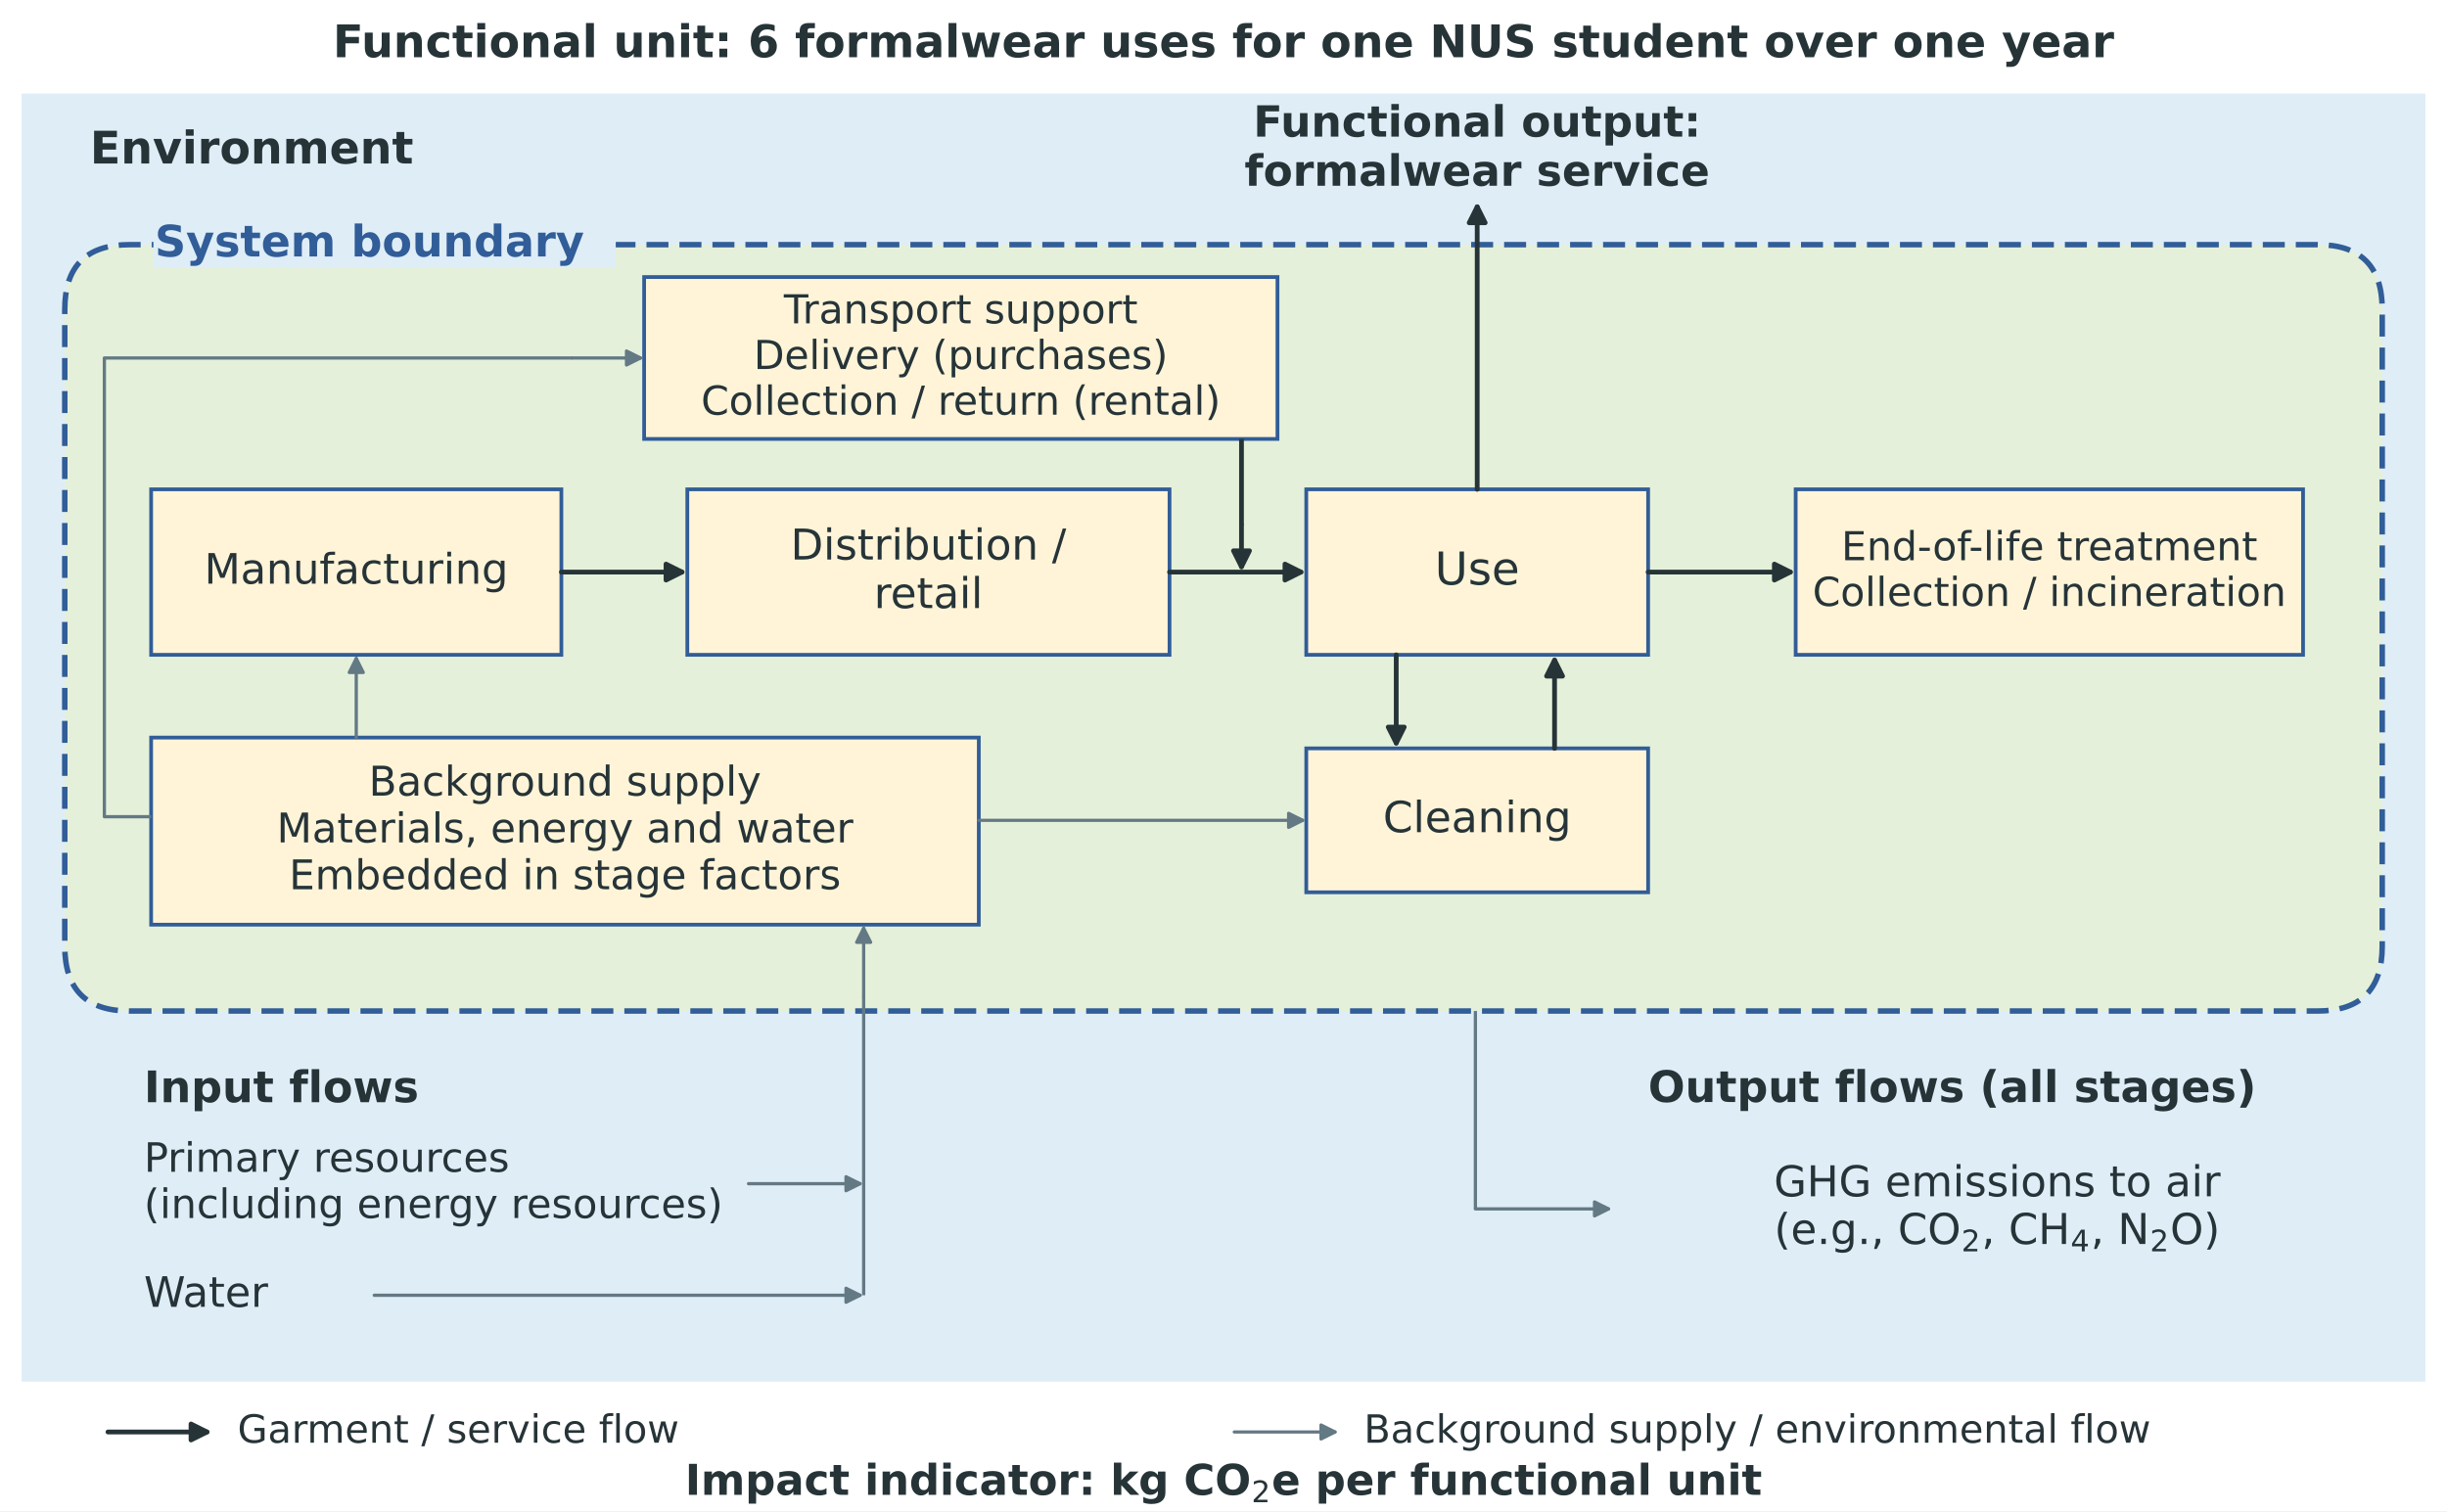
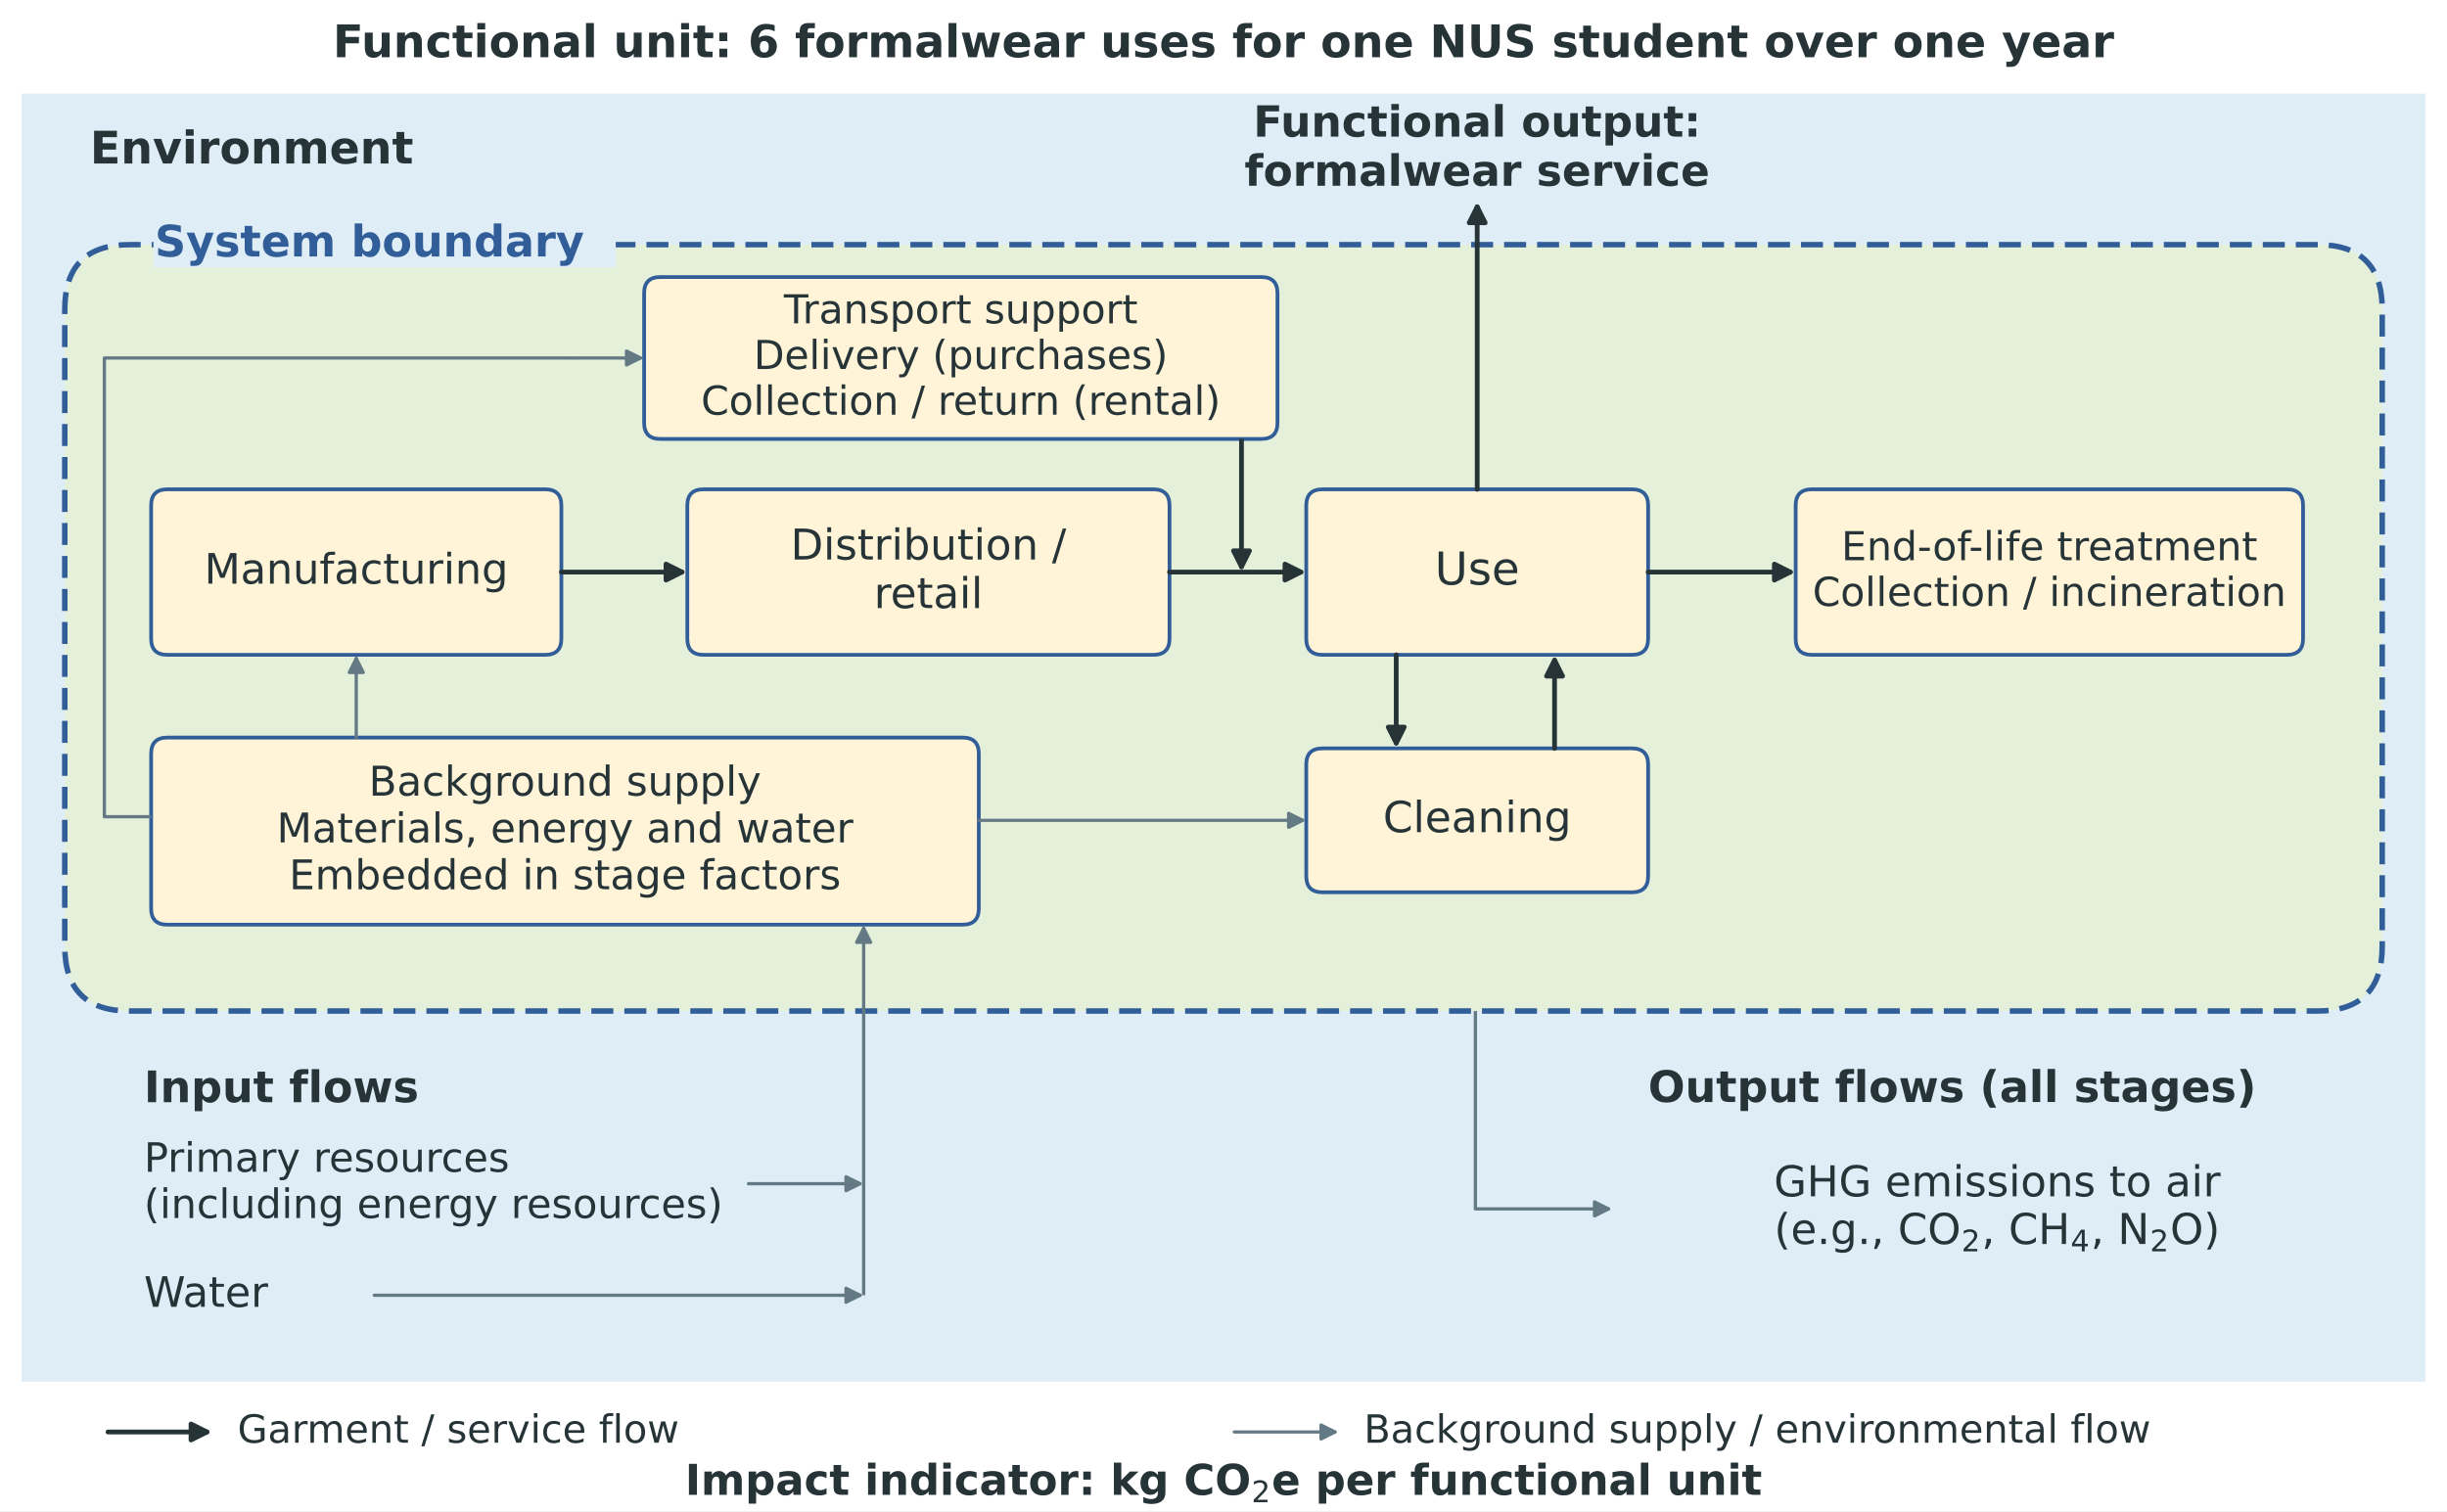
<svg xmlns="http://www.w3.org/2000/svg" width="489.6pt" height="302.4pt" viewBox="0 0 489.6 302.4" version="1.1">
  <defs>
    <style type="text/css">*{stroke-linejoin: round; stroke-linecap: butt}</style>
  </defs>
  <g id="figure_1">
    <g id="patch_1">
      <path d="M 0 302.4 L 489.6 302.4 L 489.6 0 L 0 0 z " style="fill: #ffffff" />
    </g>
    <g id="axes_1">
      <g id="patch_2">
        <path d="M 4.32 276.48 L 485.28 276.48 L 485.28 18.72 L 4.32 18.72 z " clip-path="url(#p60957f45a7)" style="fill: #dfedf7" />
      </g>
      <g id="patch_3">
        <path d="M 25.92 202.32 L 463.68 202.32 Q 476.64 202.32 476.64 189.36 L 476.64 61.92 Q 476.64 48.96 463.68 48.96 L 25.92 48.96 Q 12.96 48.96 12.96 61.92 L 12.96 189.36 Q 12.96 202.32 25.92 202.32 z " clip-path="url(#p60957f45a7)" style="fill: #e5f0da; stroke-dasharray: 4.4,2.2; stroke-dashoffset: 0; stroke: #315d98; stroke-width: 1.1; stroke-linejoin: miter" />
      </g>
      <g id="patch_4">
-         <path d="M 30.24 131.04 L 112.32 131.04 L 112.32 97.92 L 30.24 97.92 z " clip-path="url(#p60957f45a7)" style="fill: #fff4d8; stroke: #315d98; stroke-width: 0.75; stroke-linejoin: miter" />
+         <path d="M 33.48 131.04 L 109.08 131.04 Q 112.32 131.04 112.32 127.8 L 112.32 101.16 Q 112.32 97.92 109.08 97.92 L 33.48 97.92 Q 30.24 97.92 30.24 101.16 L 30.24 127.8 Q 30.24 131.04 33.48 131.04 z " clip-path="url(#p60957f45a7)" style="fill: #fff4d8; stroke: #315d98; stroke-width: 0.75; stroke-linejoin: miter" />
      </g>
      <g id="patch_5">
-         <path d="M 137.52 131.04 L 234 131.04 L 234 97.92 L 137.52 97.92 z " clip-path="url(#p60957f45a7)" style="fill: #fff4d8; stroke: #315d98; stroke-width: 0.75; stroke-linejoin: miter" />
+         <path d="M 140.76 131.04 L 230.76 131.04 Q 234 131.04 234 127.8 L 234 101.16 Q 234 97.92 230.76 97.92 L 140.76 97.92 Q 137.52 97.92 137.52 101.16 L 137.52 127.8 Q 137.52 131.04 140.76 131.04 z " clip-path="url(#p60957f45a7)" style="fill: #fff4d8; stroke: #315d98; stroke-width: 0.75; stroke-linejoin: miter" />
      </g>
      <g id="patch_6">
-         <path d="M 261.36 131.04 L 329.76 131.04 L 329.76 97.92 L 261.36 97.92 z " clip-path="url(#p60957f45a7)" style="fill: #fff4d8; stroke: #315d98; stroke-width: 0.75; stroke-linejoin: miter" />
+         <path d="M 264.6 131.04 L 326.52 131.04 Q 329.76 131.04 329.76 127.8 L 329.76 101.16 Q 329.76 97.92 326.52 97.92 L 264.6 97.92 Q 261.36 97.92 261.36 101.16 L 261.36 127.8 Q 261.36 131.04 264.6 131.04 z " clip-path="url(#p60957f45a7)" style="fill: #fff4d8; stroke: #315d98; stroke-width: 0.75; stroke-linejoin: miter" />
      </g>
      <g id="patch_7">
-         <path d="M 359.28 131.04 L 460.8 131.04 L 460.8 97.92 L 359.28 97.92 z " clip-path="url(#p60957f45a7)" style="fill: #fff4d8; stroke: #315d98; stroke-width: 0.75; stroke-linejoin: miter" />
+         <path d="M 362.52 131.04 L 457.56 131.04 Q 460.8 131.04 460.8 127.8 L 460.8 101.16 Q 460.8 97.92 457.56 97.92 L 362.52 97.92 Q 359.28 97.92 359.28 101.16 L 359.28 127.8 Q 359.28 131.04 362.52 131.04 z " clip-path="url(#p60957f45a7)" style="fill: #fff4d8; stroke: #315d98; stroke-width: 0.75; stroke-linejoin: miter" />
      </g>
      <g id="patch_8">
-         <path d="M 261.36 178.56 L 329.76 178.56 L 329.76 149.76 L 261.36 149.76 z " clip-path="url(#p60957f45a7)" style="fill: #fff4d8; stroke: #315d98; stroke-width: 0.75; stroke-linejoin: miter" />
+         <path d="M 264.6 178.56 L 326.52 178.56 Q 329.76 178.56 329.76 175.32 L 329.76 153 Q 329.76 149.76 326.52 149.76 L 264.6 149.76 Q 261.36 149.76 261.36 153 L 261.36 175.32 Q 261.36 178.56 264.6 178.56 z " clip-path="url(#p60957f45a7)" style="fill: #fff4d8; stroke: #315d98; stroke-width: 0.75; stroke-linejoin: miter" />
      </g>
      <g id="patch_9">
-         <path d="M 128.88 87.84 L 255.6 87.84 L 255.6 55.44 L 128.88 55.44 z " clip-path="url(#p60957f45a7)" style="fill: #fff4d8; stroke: #315d98; stroke-width: 0.75; stroke-linejoin: miter" />
+         <path d="M 132.12 87.84 L 252.36 87.84 Q 255.6 87.84 255.6 84.6 L 255.6 58.68 Q 255.6 55.44 252.36 55.44 L 132.12 55.44 Q 128.88 55.44 128.88 58.68 L 128.88 84.6 Q 128.88 87.84 132.12 87.84 z " clip-path="url(#p60957f45a7)" style="fill: #fff4d8; stroke: #315d98; stroke-width: 0.75; stroke-linejoin: miter" />
      </g>
      <g id="patch_10">
-         <path d="M 30.24 185.04 L 195.84 185.04 L 195.84 147.6 L 30.24 147.6 z " clip-path="url(#p60957f45a7)" style="fill: #fff4d8; stroke: #315d98; stroke-width: 0.75; stroke-linejoin: miter" />
+         <path d="M 33.48 185.04 L 192.6 185.04 Q 195.84 185.04 195.84 181.8 L 195.84 150.84 Q 195.84 147.6 192.6 147.6 L 33.48 147.6 Q 30.24 147.6 30.24 150.84 L 30.24 181.8 Q 30.24 185.04 33.48 185.04 z " clip-path="url(#p60957f45a7)" style="fill: #fff4d8; stroke: #315d98; stroke-width: 0.75; stroke-linejoin: miter" />
      </g>
      <g id="line2d_1">
        <path d="M 248.4 87.84 L 248.4 105.12 " clip-path="url(#p60957f45a7)" style="fill: none; stroke: #263438; stroke-width: 0.95" />
      </g>
      <g id="line2d_2">
        <path d="M 30.24 163.44 L 20.88 163.44 L 20.88 71.64 L 114.48 71.64 " clip-path="url(#p60957f45a7)" style="fill: none; stroke: #637984; stroke-width: 0.65" />
      </g>
      <g id="line2d_3">
        <path d="M 172.8 259.2 L 172.8 199.44 " clip-path="url(#p60957f45a7)" style="fill: none; stroke: #637984; stroke-width: 0.65" />
      </g>
      <g id="line2d_4">
        <path d="M 295.2 202.32 L 295.2 241.92 " clip-path="url(#p60957f45a7)" style="fill: none; stroke: #637984; stroke-width: 0.65" />
      </g>
      <g id="patch_11">
        <path d="M 112.32 114.48 Q 124.92 114.48 136.458 114.48 " clip-path="url(#p60957f45a7)" style="fill: none; stroke: #263438; stroke-width: 0.95; stroke-linecap: round" />
        <path d="M 133.258 112.88 L 136.458 114.48 L 133.258 116.08 z " clip-path="url(#p60957f45a7)" style="fill: #263438; stroke: #263438; stroke-width: 0.95; stroke-linecap: round" />
      </g>
      <g id="patch_12">
        <path d="M 234 114.48 Q 247.68 114.48 260.298 114.48 " clip-path="url(#p60957f45a7)" style="fill: none; stroke: #263438; stroke-width: 0.95; stroke-linecap: round" />
        <path d="M 257.098 112.88 L 260.298 114.48 L 257.098 116.08 z " clip-path="url(#p60957f45a7)" style="fill: #263438; stroke: #263438; stroke-width: 0.95; stroke-linecap: round" />
      </g>
      <g id="patch_13">
        <path d="M 329.76 114.48 Q 344.52 114.48 358.218 114.48 " clip-path="url(#p60957f45a7)" style="fill: none; stroke: #263438; stroke-width: 0.95; stroke-linecap: round" />
        <path d="M 355.018 112.88 L 358.218 114.48 L 355.018 116.08 z " clip-path="url(#p60957f45a7)" style="fill: #263438; stroke: #263438; stroke-width: 0.95; stroke-linecap: round" />
      </g>
      <g id="patch_14">
        <path d="M 279.36 131.04 Q 279.36 140.4 279.36 148.698 " clip-path="url(#p60957f45a7)" style="fill: none; stroke: #263438; stroke-width: 0.95; stroke-linecap: round" />
        <path d="M 280.96 145.498 L 279.36 148.698 L 277.76 145.498 z " clip-path="url(#p60957f45a7)" style="fill: #263438; stroke: #263438; stroke-width: 0.95; stroke-linecap: round" />
      </g>
      <g id="patch_15">
        <path d="M 311.04 149.76 Q 311.04 140.4 311.04 132.102 " clip-path="url(#p60957f45a7)" style="fill: none; stroke: #263438; stroke-width: 0.95; stroke-linecap: round" />
        <path d="M 309.44 135.302 L 311.04 132.102 L 312.64 135.302 z " clip-path="url(#p60957f45a7)" style="fill: #263438; stroke: #263438; stroke-width: 0.95; stroke-linecap: round" />
      </g>
      <g id="patch_16">
        <path d="M 248.4 105.12 Q 248.4 109.8 248.4 113.418 " clip-path="url(#p60957f45a7)" style="fill: none; stroke: #263438; stroke-width: 0.95; stroke-linecap: round" />
        <path d="M 250 110.218 L 248.4 113.418 L 246.8 110.218 z " clip-path="url(#p60957f45a7)" style="fill: #263438; stroke: #263438; stroke-width: 0.95; stroke-linecap: round" />
      </g>
      <g id="patch_17">
        <path d="M 71.28 147.6 Q 71.28 139.32 71.28 131.767 " clip-path="url(#p60957f45a7)" style="fill: none; stroke: #637984; stroke-width: 0.65; stroke-linecap: round" />
        <path d="M 69.88 134.567 L 71.28 131.767 L 72.68 134.567 z " clip-path="url(#p60957f45a7)" style="fill: #637984; stroke: #637984; stroke-width: 0.65; stroke-linecap: round" />
      </g>
      <g id="patch_18">
        <path d="M 195.84 164.16 Q 228.6 164.16 260.633 164.16 " clip-path="url(#p60957f45a7)" style="fill: none; stroke: #637984; stroke-width: 0.65; stroke-linecap: round" />
        <path d="M 257.833 162.76 L 260.633 164.16 L 257.833 165.56 z " clip-path="url(#p60957f45a7)" style="fill: #637984; stroke: #637984; stroke-width: 0.65; stroke-linecap: round" />
      </g>
      <g id="patch_19">
        <path d="M 114.48 71.64 Q 121.68 71.64 128.153 71.64 " clip-path="url(#p60957f45a7)" style="fill: none; stroke: #637984; stroke-width: 0.65; stroke-linecap: round" />
        <path d="M 125.353 70.24 L 128.153 71.64 L 125.353 73.04 z " clip-path="url(#p60957f45a7)" style="fill: #637984; stroke: #637984; stroke-width: 0.65; stroke-linecap: round" />
      </g>
      <g id="patch_20">
        <path d="M 295.56 97.92 Q 295.56 69.12 295.56 41.382 " clip-path="url(#p60957f45a7)" style="fill: none; stroke: #263438; stroke-width: 0.95; stroke-linecap: round" />
        <path d="M 293.96 44.582 L 295.56 41.382 L 297.16 44.582 z " clip-path="url(#p60957f45a7)" style="fill: #263438; stroke: #263438; stroke-width: 0.95; stroke-linecap: round" />
      </g>
      <g id="patch_21">
        <path d="M 172.8 199.44 Q 172.8 192.24 172.8 185.767 " clip-path="url(#p60957f45a7)" style="fill: none; stroke: #637984; stroke-width: 0.65; stroke-linecap: round" />
        <path d="M 171.4 188.567 L 172.8 185.767 L 174.2 188.567 z " clip-path="url(#p60957f45a7)" style="fill: #637984; stroke: #637984; stroke-width: 0.65; stroke-linecap: round" />
      </g>
      <g id="patch_22">
        <path d="M 149.76 236.88 Q 161.28 236.88 172.073 236.88 " clip-path="url(#p60957f45a7)" style="fill: none; stroke: #637984; stroke-width: 0.65; stroke-linecap: round" />
        <path d="M 169.273 235.48 L 172.073 236.88 L 169.273 238.28 z " clip-path="url(#p60957f45a7)" style="fill: #637984; stroke: #637984; stroke-width: 0.65; stroke-linecap: round" />
      </g>
      <g id="patch_23">
        <path d="M 74.88 259.2 Q 123.84 259.2 172.073 259.2 " clip-path="url(#p60957f45a7)" style="fill: none; stroke: #637984; stroke-width: 0.65; stroke-linecap: round" />
        <path d="M 169.273 257.8 L 172.073 259.2 L 169.273 260.6 z " clip-path="url(#p60957f45a7)" style="fill: #637984; stroke: #637984; stroke-width: 0.65; stroke-linecap: round" />
      </g>
      <g id="patch_24">
        <path d="M 295.2 241.92 Q 308.88 241.92 321.833 241.92 " clip-path="url(#p60957f45a7)" style="fill: none; stroke: #637984; stroke-width: 0.65; stroke-linecap: round" />
        <path d="M 319.033 240.52 L 321.833 241.92 L 319.033 243.32 z " clip-path="url(#p60957f45a7)" style="fill: #637984; stroke: #637984; stroke-width: 0.65; stroke-linecap: round" />
      </g>
      <g id="patch_25">
        <path d="M 21.6 286.56 Q 32.04 286.56 41.418 286.56 " clip-path="url(#p60957f45a7)" style="fill: none; stroke: #263438; stroke-width: 0.95; stroke-linecap: round" />
        <path d="M 38.218 284.96 L 41.418 286.56 L 38.218 288.16 z " clip-path="url(#p60957f45a7)" style="fill: #263438; stroke: #263438; stroke-width: 0.95; stroke-linecap: round" />
      </g>
      <g id="patch_26">
        <path d="M 246.96 286.56 Q 257.4 286.56 267.113 286.56 " clip-path="url(#p60957f45a7)" style="fill: none; stroke: #637984; stroke-width: 0.65; stroke-linecap: round" />
        <path d="M 264.313 285.16 L 267.113 286.56 L 264.313 287.96 z " clip-path="url(#p60957f45a7)" style="fill: #637984; stroke: #637984; stroke-width: 0.65; stroke-linecap: round" />
      </g>
      <g id="text_1">
        <text style="font-weight: 700; font-size: 9px; font-family: 'DejaVu Sans'; text-anchor: middle; fill: #263438" x="244.8" y="11.448" transform="rotate(-0 244.8 11.44828)">Functional unit: 6 formalwear uses for one NUS student over one year</text>
      </g>
      <g id="text_2">
        <text style="font-weight: 700; font-size: 9px; font-family: 'DejaVu Sans'; text-anchor: start; fill: #263438" x="18" y="32.723" transform="rotate(-0 18 32.72344)">Environment</text>
      </g>
      <g id="text_3">
        <g id="patch_27">
          <path d="M 30.699 53.465 L 123.198 53.465 L 123.198 44.455 L 30.699 44.455 z " style="fill: #dfedf7" />
        </g>
        <text style="font-weight: 700; font-size: 8.7px; font-family: 'DejaVu Sans'; text-anchor: start; fill: #315d98" x="30.96" y="51.327" transform="rotate(-0 30.96 51.32667)"> System boundary </text>
      </g>
      <g id="text_4">
        <text style="font-size: 8.4px; font-family: 'DejaVu Sans'; text-anchor: middle; fill: #263438" x="71.28" y="116.798" transform="rotate(-0 71.28 116.7979)">Manufacturing</text>
      </g>
      <g id="text_5">
        <text style="font-size: 8.5px; font-family: 'DejaVu Sans'; fill: #263438" transform="translate(158.1841 111.9695)">Distribution /</text>
        <text style="font-size: 8.5px; font-family: 'DejaVu Sans'; fill: #263438" transform="translate(174.8614 121.6814)">retail</text>
      </g>
      <g id="text_6">
        <text style="font-size: 9.1px; font-family: 'DejaVu Sans'; text-anchor: middle; fill: #263438" x="295.56" y="116.991" transform="rotate(-0 295.56 116.991)">Use</text>
      </g>
      <g id="text_7">
        <text style="font-size: 8px; font-family: 'DejaVu Sans'; fill: #263438" transform="translate(368.4144 112.1172)">End-of-life treatment</text>
        <text style="font-size: 8px; font-family: 'DejaVu Sans'; fill: #263438" transform="translate(362.6538 121.2578)">Collection / incineration</text>
      </g>
      <g id="text_8">
        <text style="font-size: 8.6px; font-family: 'DejaVu Sans'; text-anchor: middle; fill: #263438" x="295.56" y="166.533" transform="rotate(-0 295.56 166.5331)">Cleaning</text>
      </g>
      <g id="text_9">
        <text style="font-size: 8px; font-family: 'DejaVu Sans'; fill: #263438" transform="translate(156.8444 64.70689)">Transport support</text>
        <text style="font-size: 8px; font-family: 'DejaVu Sans'; fill: #263438" transform="translate(150.8 73.8475)">Delivery (purchases)</text>
        <text style="font-size: 8px; font-family: 'DejaVu Sans'; fill: #263438" transform="translate(140.2625 82.98811)">Collection / return (rental)</text>
      </g>
      <g id="text_10">
        <text style="font-size: 8.2px; font-family: 'DejaVu Sans'; fill: #263438" transform="translate(73.77289 159.2136)">Background supply</text>
        <text style="font-size: 8.2px; font-family: 'DejaVu Sans'; fill: #263438" transform="translate(55.35364 168.5827)">Materials, energy and water</text>
        <text style="font-size: 8.2px; font-family: 'DejaVu Sans'; fill: #263438" transform="translate(57.82325 177.9518)">Embedded in stage factors</text>
      </g>
      <g id="text_11">
        <text style="font-weight: 700; font-size: 8.6px; font-family: 'DejaVu Sans'; fill: #263438" transform="translate(250.7647 27.33998)">Functional output:</text>
        <text style="font-weight: 700; font-size: 8.6px; font-family: 'DejaVu Sans'; fill: #263438" transform="translate(249.0105 37.16614)">formalwear service</text>
      </g>
      <g id="text_12">
        <text style="font-weight: 700; font-size: 8.7px; font-family: 'DejaVu Sans'; text-anchor: start; fill: #263438" x="28.8" y="220.561" transform="rotate(-0 28.8 220.5607)">Input flows</text>
      </g>
      <g id="text_13">
        <text style="font-size: 8.1px; font-family: 'DejaVu Sans'; fill: #263438" transform="translate(28.8 234.4877)">Primary resources</text>
        <text style="font-size: 8.1px; font-family: 'DejaVu Sans'; fill: #263438" transform="translate(28.8 243.7425)">(including energy resources)</text>
      </g>
      <g id="text_14">
        <text style="font-size: 8.4px; font-family: 'DejaVu Sans'; text-anchor: start; fill: #263438" x="28.8" y="261.518" transform="rotate(-0 28.8 261.5179)">Water</text>
      </g>
      <g id="text_15">
        <text style="font-weight: 700; font-size: 8.7px; font-family: 'DejaVu Sans'; text-anchor: start; fill: #263438" x="329.76" y="220.527" transform="rotate(-0 329.76 220.5267)">Output flows (all stages)</text>
      </g>
      <g id="text_16">
        <text style="font-size: 8.5px; font-family: 'DejaVu Sans'; fill: #263438" transform="translate(354.9146 239.4001)">GHG emissions to air</text>
        <g style="fill: #263438" transform="translate(354.975 249.1136)">
          <text>
            <tspan x="0" y="-0.172" style="font-size: 8.5px; font-family: 'DejaVu Sans'; fill: #263438">(</tspan>
            <tspan x="3.316" y="-0.172" style="font-size: 8.5px; font-family: 'DejaVu Sans'; fill: #263438">e</tspan>
            <tspan x="8.546" y="-0.172" style="font-size: 8.5px; font-family: 'DejaVu Sans'; fill: #263438">.</tspan>
            <tspan x="11.248" y="-0.172" style="font-size: 8.5px; font-family: 'DejaVu Sans'; fill: #263438">g</tspan>
            <tspan x="16.643" y="-0.172" style="font-size: 8.5px; font-family: 'DejaVu Sans'; fill: #263438">.</tspan>
            <tspan x="19.345" y="-0.172" style="font-size: 8.5px; font-family: 'DejaVu Sans'; fill: #263438">,</tspan>
            <tspan x="22.047" y="-0.172" style="font-size: 8.5px; font-family: 'DejaVu Sans'; fill: #263438"> </tspan>
            <tspan x="24.749" y="-0.172" style="font-size: 8.5px; font-family: 'DejaVu Sans'; fill: #263438">C</tspan>
            <tspan x="30.684" y="-0.172" style="font-size: 8.5px; font-family: 'DejaVu Sans'; fill: #263438">O</tspan>
            <tspan x="41.492" y="-0.172" style="font-size: 8.5px; font-family: 'DejaVu Sans'; fill: #263438">,</tspan>
            <tspan x="44.194" y="-0.172" style="font-size: 8.5px; font-family: 'DejaVu Sans'; fill: #263438"> </tspan>
            <tspan x="46.896" y="-0.172" style="font-size: 8.5px; font-family: 'DejaVu Sans'; fill: #263438">C</tspan>
            <tspan x="52.831" y="-0.172" style="font-size: 8.5px; font-family: 'DejaVu Sans'; fill: #263438">H</tspan>
            <tspan x="63.34" y="-0.172" style="font-size: 8.5px; font-family: 'DejaVu Sans'; fill: #263438">,</tspan>
            <tspan x="66.042" y="-0.172" style="font-size: 8.5px; font-family: 'DejaVu Sans'; fill: #263438"> </tspan>
            <tspan x="68.744" y="-0.172" style="font-size: 8.5px; font-family: 'DejaVu Sans'; fill: #263438">N</tspan>
            <tspan x="79.22" y="-0.172" style="font-size: 8.5px; font-family: 'DejaVu Sans'; fill: #263438">O</tspan>
            <tspan x="85.911" y="-0.172" style="font-size: 8.5px; font-family: 'DejaVu Sans'; fill: #263438">)</tspan>
            <tspan x="37.46" y="1.305" style="font-size: 5.95px; font-family: 'DejaVu Sans'; fill: #263438">2</tspan>
            <tspan x="59.309" y="1.305" style="font-size: 5.95px; font-family: 'DejaVu Sans'; fill: #263438">4</tspan>
            <tspan x="75.189" y="1.305" style="font-size: 5.95px; font-family: 'DejaVu Sans'; fill: #263438">2</tspan>
          </text>
        </g>
      </g>
      <g id="text_17">
        <text style="font-size: 7.8px; font-family: 'DejaVu Sans'; text-anchor: start; fill: #263438" x="47.52" y="288.712" transform="rotate(-0 47.52 288.7123)">Garment / service flow</text>
      </g>
      <g id="text_18">
        <text style="font-size: 7.8px; font-family: 'DejaVu Sans'; text-anchor: start; fill: #263438" x="272.88" y="288.712" transform="rotate(-0 272.88 288.7123)">Background supply / environmental flow</text>
      </g>
      <g id="text_19">
        <g style="fill: #263438" transform="translate(137.0625 299.295)">
          <text>
            <tspan x="0" y="-0.156" style="font-weight: 700; font-size: 8.5px; font-family: 'DejaVu Sans'; fill: #263438">I</tspan>
            <tspan x="3.163" y="-0.156" style="font-weight: 700; font-size: 8.5px; font-family: 'DejaVu Sans'; fill: #263438">m</tspan>
            <tspan x="12.02" y="-0.156" style="font-weight: 700; font-size: 8.5px; font-family: 'DejaVu Sans'; fill: #263438">p</tspan>
            <tspan x="18.104" y="-0.156" style="font-weight: 700; font-size: 8.5px; font-family: 'DejaVu Sans'; fill: #263438">a</tspan>
            <tspan x="23.84" y="-0.156" style="font-weight: 700; font-size: 8.5px; font-family: 'DejaVu Sans'; fill: #263438">c</tspan>
            <tspan x="28.878" y="-0.156" style="font-weight: 700; font-size: 8.5px; font-family: 'DejaVu Sans'; fill: #263438">t</tspan>
            <tspan x="32.942" y="-0.156" style="font-weight: 700; font-size: 8.5px; font-family: 'DejaVu Sans'; fill: #263438"> </tspan>
            <tspan x="35.901" y="-0.156" style="font-weight: 700; font-size: 8.5px; font-family: 'DejaVu Sans'; fill: #263438">i</tspan>
            <tspan x="38.814" y="-0.156" style="font-weight: 700; font-size: 8.5px; font-family: 'DejaVu Sans'; fill: #263438">n</tspan>
            <tspan x="44.866" y="-0.156" style="font-weight: 700; font-size: 8.5px; font-family: 'DejaVu Sans'; fill: #263438">d</tspan>
            <tspan x="50.95" y="-0.156" style="font-weight: 700; font-size: 8.5px; font-family: 'DejaVu Sans'; fill: #263438">i</tspan>
            <tspan x="53.864" y="-0.156" style="font-weight: 700; font-size: 8.5px; font-family: 'DejaVu Sans'; fill: #263438">c</tspan>
            <tspan x="58.902" y="-0.156" style="font-weight: 700; font-size: 8.5px; font-family: 'DejaVu Sans'; fill: #263438">a</tspan>
            <tspan x="64.638" y="-0.156" style="font-weight: 700; font-size: 8.5px; font-family: 'DejaVu Sans'; fill: #263438">t</tspan>
            <tspan x="68.701" y="-0.156" style="font-weight: 700; font-size: 8.5px; font-family: 'DejaVu Sans'; fill: #263438">o</tspan>
            <tspan x="74.541" y="-0.156" style="font-weight: 700; font-size: 8.5px; font-family: 'DejaVu Sans'; fill: #263438">r</tspan>
            <tspan x="78.733" y="-0.156" style="font-weight: 700; font-size: 8.5px; font-family: 'DejaVu Sans'; fill: #263438">:</tspan>
            <tspan x="82.132" y="-0.156" style="font-weight: 700; font-size: 8.5px; font-family: 'DejaVu Sans'; fill: #263438"> </tspan>
            <tspan x="85.091" y="-0.156" style="font-weight: 700; font-size: 8.5px; font-family: 'DejaVu Sans'; fill: #263438">k</tspan>
            <tspan x="90.744" y="-0.156" style="font-weight: 700; font-size: 8.5px; font-family: 'DejaVu Sans'; fill: #263438">g</tspan>
            <tspan x="96.829" y="-0.156" style="font-weight: 700; font-size: 8.5px; font-family: 'DejaVu Sans'; fill: #263438"> </tspan>
            <tspan x="99.788" y="-0.156" style="font-weight: 700; font-size: 8.5px; font-family: 'DejaVu Sans'; fill: #263438">C</tspan>
            <tspan x="106.026" y="-0.156" style="font-weight: 700; font-size: 8.5px; font-family: 'DejaVu Sans'; fill: #263438">O</tspan>
            <tspan x="117.37" y="-0.156" style="font-weight: 700; font-size: 8.5px; font-family: 'DejaVu Sans'; fill: #263438">e</tspan>
            <tspan x="123.134" y="-0.156" style="font-weight: 700; font-size: 8.5px; font-family: 'DejaVu Sans'; fill: #263438"> </tspan>
            <tspan x="126.094" y="-0.156" style="font-weight: 700; font-size: 8.5px; font-family: 'DejaVu Sans'; fill: #263438">p</tspan>
            <tspan x="132.178" y="-0.156" style="font-weight: 700; font-size: 8.5px; font-family: 'DejaVu Sans'; fill: #263438">e</tspan>
            <tspan x="137.943" y="-0.156" style="font-weight: 700; font-size: 8.5px; font-family: 'DejaVu Sans'; fill: #263438">r</tspan>
            <tspan x="142.135" y="-0.156" style="font-weight: 700; font-size: 8.5px; font-family: 'DejaVu Sans'; fill: #263438"> </tspan>
            <tspan x="145.094" y="-0.156" style="font-weight: 700; font-size: 8.5px; font-family: 'DejaVu Sans'; fill: #263438">f</tspan>
            <tspan x="148.792" y="-0.156" style="font-weight: 700; font-size: 8.5px; font-family: 'DejaVu Sans'; fill: #263438">u</tspan>
            <tspan x="154.843" y="-0.156" style="font-weight: 700; font-size: 8.5px; font-family: 'DejaVu Sans'; fill: #263438">n</tspan>
            <tspan x="160.895" y="-0.156" style="font-weight: 700; font-size: 8.5px; font-family: 'DejaVu Sans'; fill: #263438">c</tspan>
            <tspan x="165.933" y="-0.156" style="font-weight: 700; font-size: 8.5px; font-family: 'DejaVu Sans'; fill: #263438">t</tspan>
            <tspan x="169.996" y="-0.156" style="font-weight: 700; font-size: 8.5px; font-family: 'DejaVu Sans'; fill: #263438">i</tspan>
            <tspan x="172.91" y="-0.156" style="font-weight: 700; font-size: 8.5px; font-family: 'DejaVu Sans'; fill: #263438">o</tspan>
            <tspan x="178.75" y="-0.156" style="font-weight: 700; font-size: 8.5px; font-family: 'DejaVu Sans'; fill: #263438">n</tspan>
            <tspan x="184.801" y="-0.156" style="font-weight: 700; font-size: 8.5px; font-family: 'DejaVu Sans'; fill: #263438">a</tspan>
            <tspan x="190.537" y="-0.156" style="font-weight: 700; font-size: 8.5px; font-family: 'DejaVu Sans'; fill: #263438">l</tspan>
            <tspan x="193.45" y="-0.156" style="font-weight: 700; font-size: 8.5px; font-family: 'DejaVu Sans'; fill: #263438"> </tspan>
            <tspan x="196.41" y="-0.156" style="font-weight: 700; font-size: 8.5px; font-family: 'DejaVu Sans'; fill: #263438">u</tspan>
            <tspan x="202.461" y="-0.156" style="font-weight: 700; font-size: 8.5px; font-family: 'DejaVu Sans'; fill: #263438">n</tspan>
            <tspan x="208.512" y="-0.156" style="font-weight: 700; font-size: 8.5px; font-family: 'DejaVu Sans'; fill: #263438">i</tspan>
            <tspan x="211.426" y="-0.156" style="font-weight: 700; font-size: 8.5px; font-family: 'DejaVu Sans'; fill: #263438">t</tspan>
            <tspan x="113.338" y="1.32" style="font-size: 5.95px; font-family: 'DejaVu Sans'; fill: #263438">2</tspan>
          </text>
        </g>
      </g>
    </g>
  </g>
  <defs>
    <clipPath id="p60957f45a7">
      <rect x="0" y="0" width="489.6" height="302.4" />
    </clipPath>
  </defs>
</svg>
